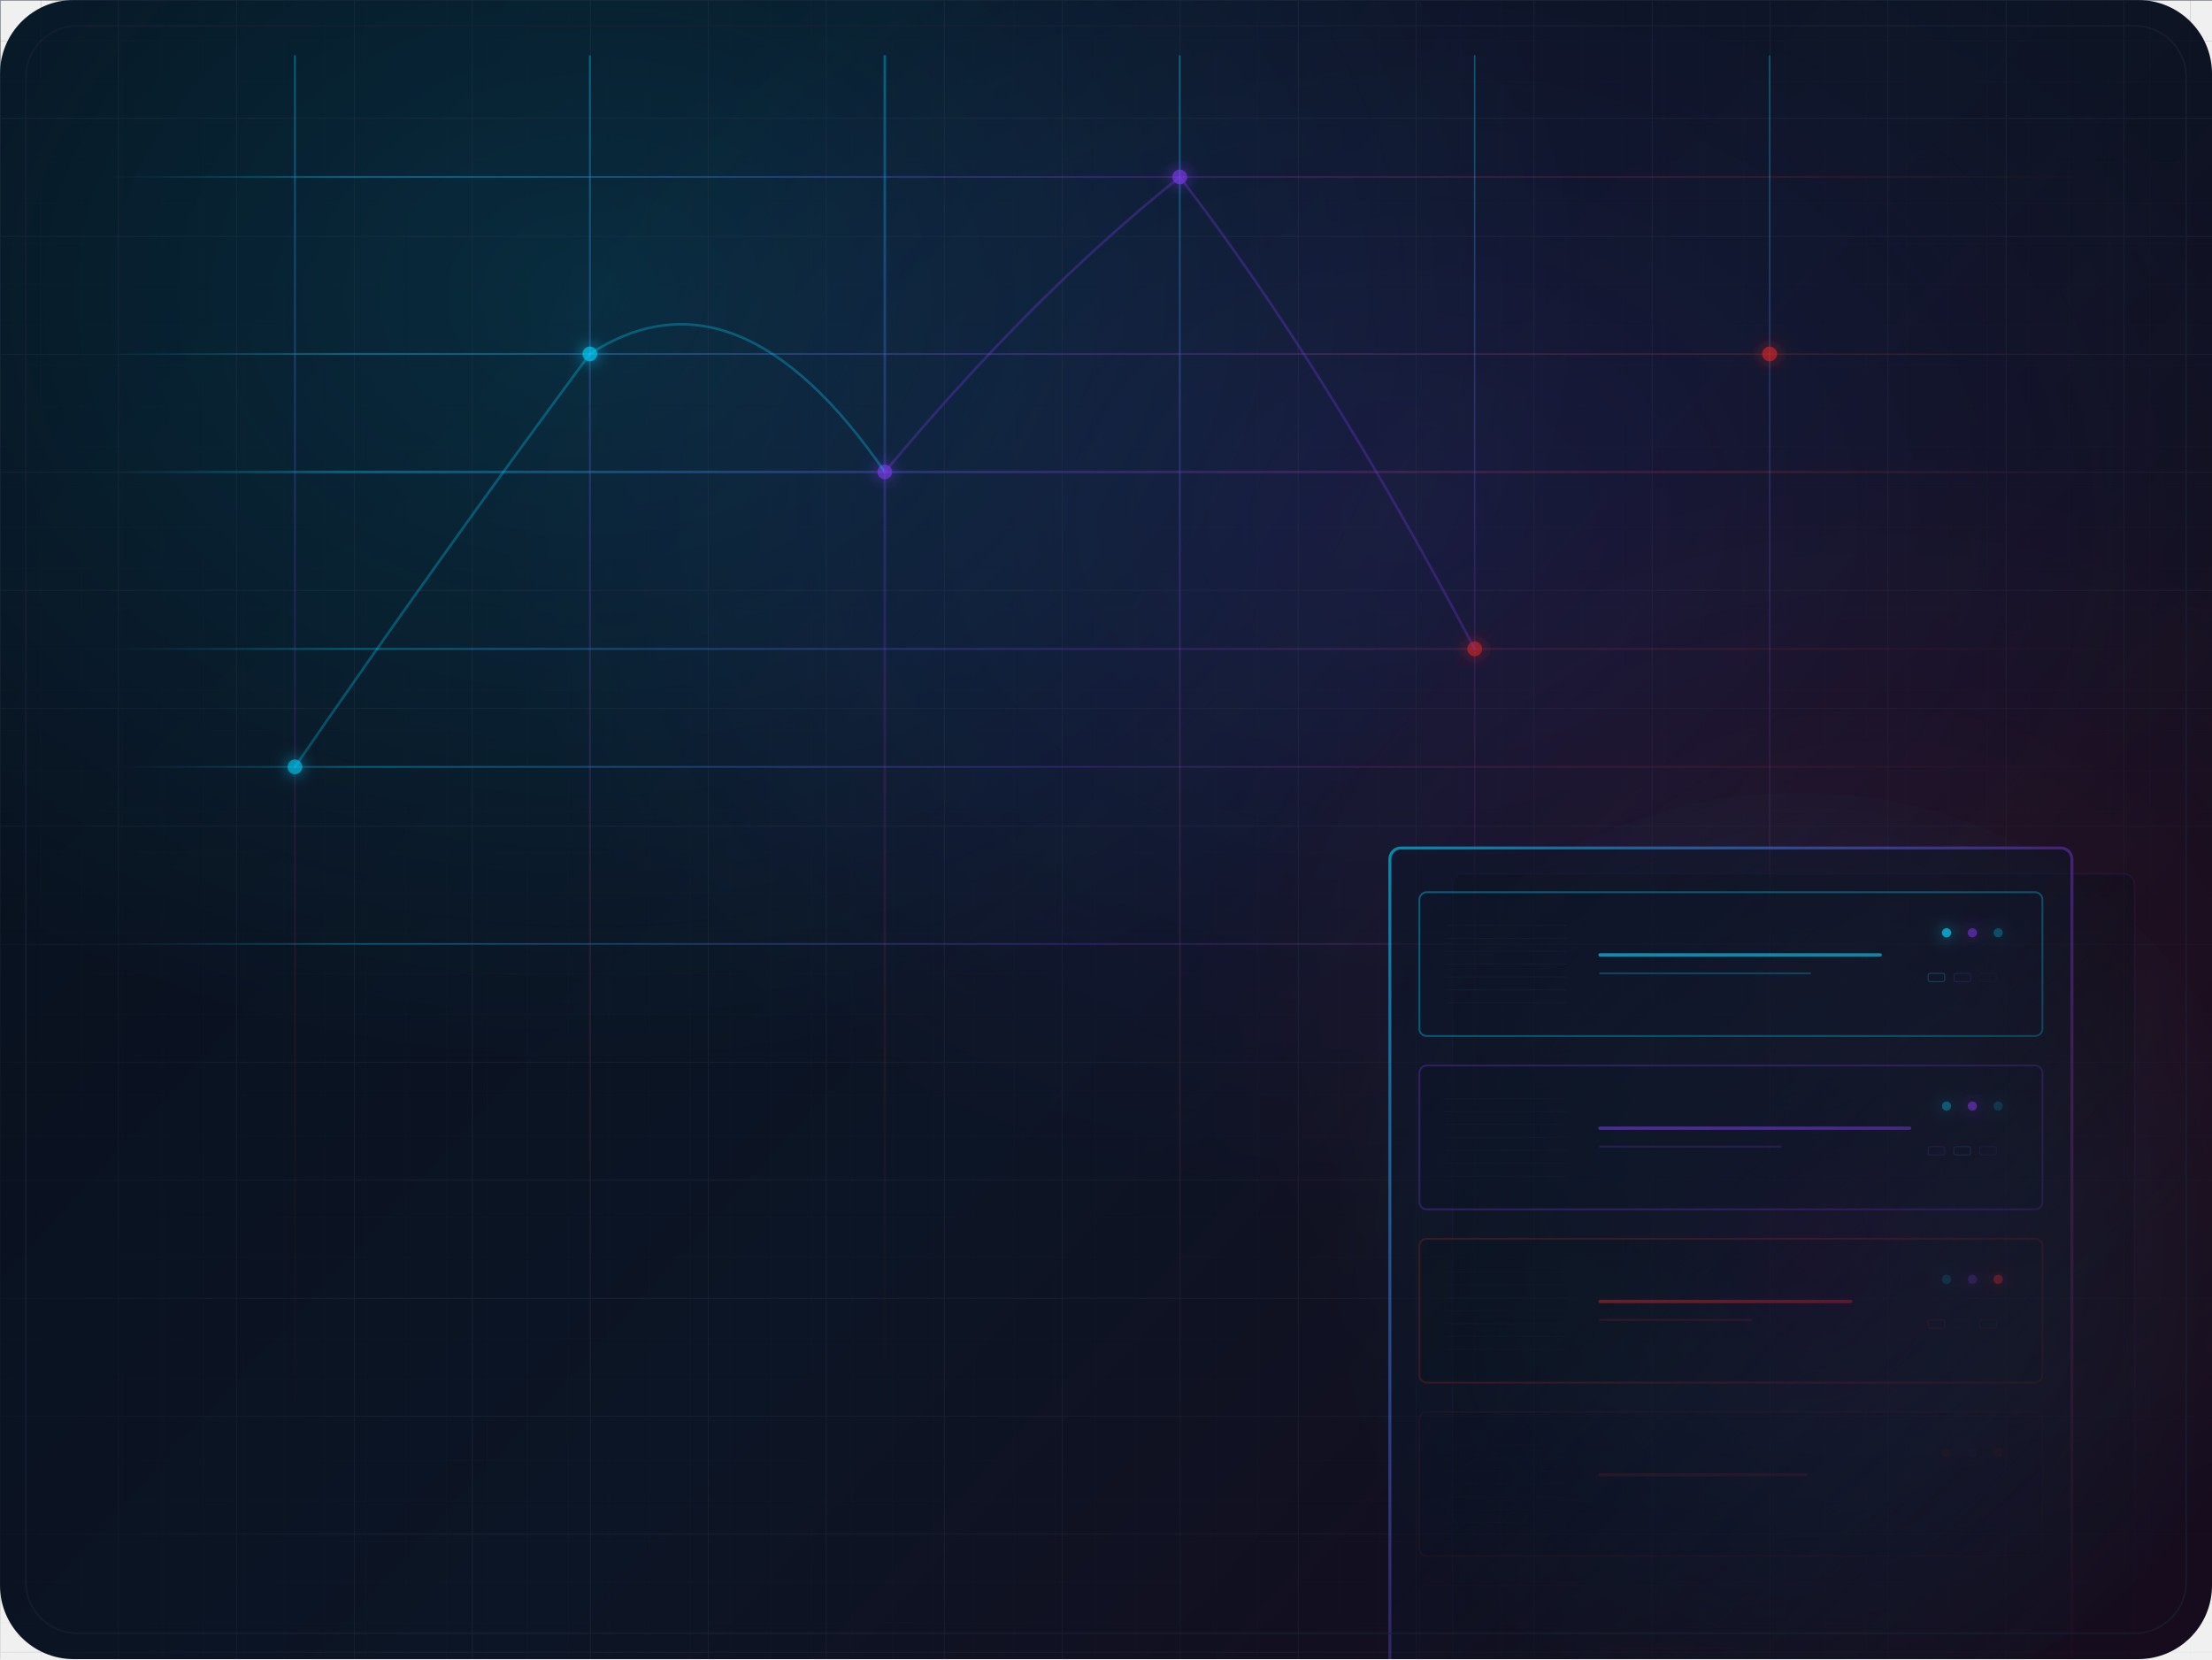
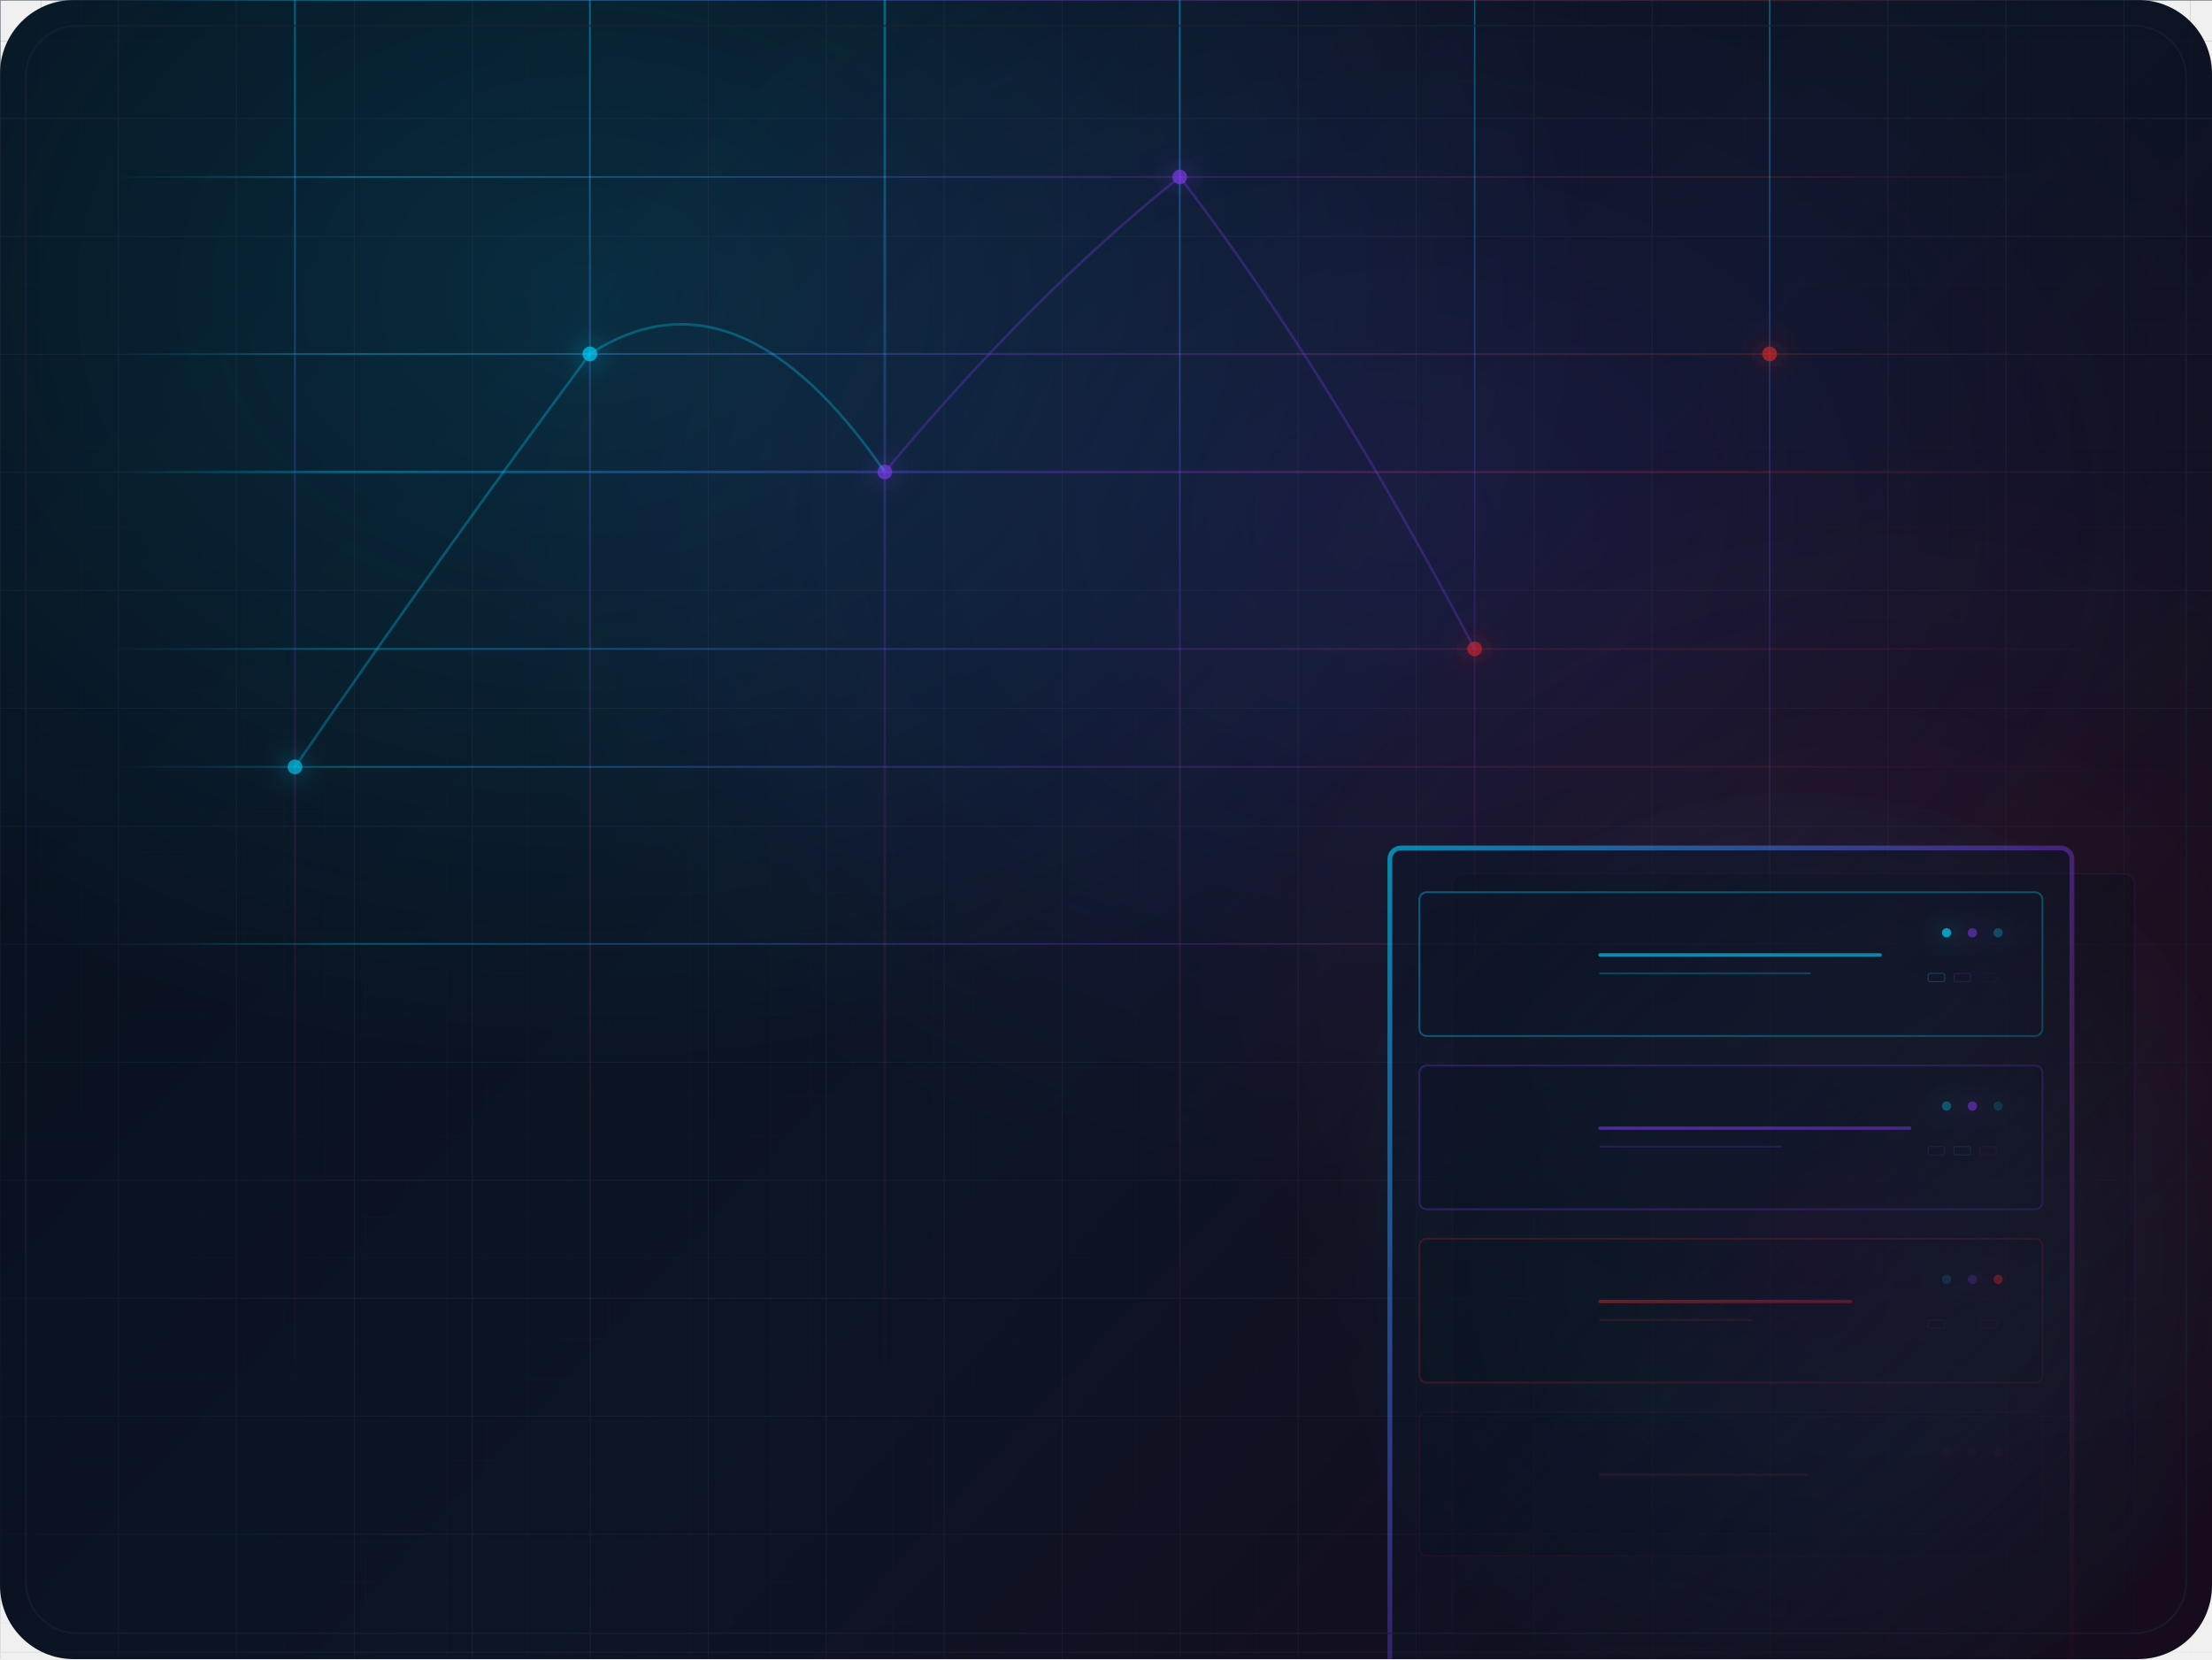
<svg xmlns="http://www.w3.org/2000/svg" width="1200" height="900" viewBox="0 0 1200 900" fill="none">
  <defs>
    <linearGradient id="bg" x1="148" y1="44" x2="1032" y2="850" gradientUnits="userSpaceOnUse">
      <stop offset="0%" stop-color="#08101D" />
      <stop offset="55%" stop-color="#0C1525" />
      <stop offset="100%" stop-color="#160C1D" />
    </linearGradient>
    <radialGradient id="cyanGlow" cx="0" cy="0" r="1" gradientUnits="userSpaceOnUse" gradientTransform="translate(320 160) rotate(90) scale(420 540)">
      <stop offset="0%" stop-color="#00D4FF" stop-opacity="0.14" />
      <stop offset="100%" stop-color="#00D4FF" stop-opacity="0" />
    </radialGradient>
    <radialGradient id="violetGlow" cx="0" cy="0" r="1" gradientUnits="userSpaceOnUse" gradientTransform="translate(760 280) rotate(90) scale(380 500)">
      <stop offset="0%" stop-color="#7C3AED" stop-opacity="0.12" />
      <stop offset="100%" stop-color="#7C3AED" stop-opacity="0" />
    </radialGradient>
    <radialGradient id="redGlow" cx="0" cy="0" r="1" gradientUnits="userSpaceOnUse" gradientTransform="translate(1020 540) rotate(90) scale(300 380)">
      <stop offset="0%" stop-color="#DC2626" stop-opacity="0.08" />
      <stop offset="100%" stop-color="#DC2626" stop-opacity="0" />
    </radialGradient>
    <pattern id="majorGrid" width="64" height="64" patternUnits="userSpaceOnUse">
      <path d="M64 0H0V64" stroke="#2A3548" stroke-opacity="0.55" stroke-width="0.8" />
    </pattern>
    <pattern id="minorGrid" width="22" height="22" patternUnits="userSpaceOnUse">
      <path d="M22 0H0V22" stroke="#1A2235" stroke-opacity="0.4" stroke-width="0.5" />
    </pattern>
    <linearGradient id="gridFadeV" x1="0" y1="0" x2="0" y2="900" gradientUnits="userSpaceOnUse">
      <stop offset="0%" stop-color="white" />
      <stop offset="35%" stop-color="white" stop-opacity="0.85" />
      <stop offset="55%" stop-color="white" stop-opacity="0.45" />
      <stop offset="72%" stop-color="white" stop-opacity="0.12" />
      <stop offset="100%" stop-color="white" stop-opacity="0" />
    </linearGradient>
    <linearGradient id="gridFadeH" x1="0" y1="0" x2="1200" y2="0" gradientUnits="userSpaceOnUse">
      <stop offset="0%" stop-color="white" stop-opacity="0.2" />
      <stop offset="18%" stop-color="white" />
      <stop offset="60%" stop-color="white" stop-opacity="0.7" />
      <stop offset="85%" stop-color="white" stop-opacity="0.25" />
      <stop offset="100%" stop-color="white" stop-opacity="0.08" />
    </linearGradient>
    <mask id="gridMask">
      <rect x="0" y="0" width="1200" height="900" fill="url(#gridFadeV)" />
      <rect x="0" y="0" width="1200" height="900" fill="url(#gridFadeH)" style="mix-blend-mode:multiply" />
    </mask>
    <linearGradient id="brandH" x1="60" y1="0" x2="1140" y2="0" gradientUnits="userSpaceOnUse">
      <stop offset="0%" stop-color="#00D4FF" stop-opacity="0" />
      <stop offset="12%" stop-color="#00D4FF" stop-opacity="0.5" />
      <stop offset="48%" stop-color="#7C3AED" stop-opacity="0.4" />
      <stop offset="82%" stop-color="#DC2626" stop-opacity="0.25" />
      <stop offset="100%" stop-color="#DC2626" stop-opacity="0" />
    </linearGradient>
    <linearGradient id="brandV" x1="0" y1="30" x2="0" y2="780" gradientUnits="userSpaceOnUse">
      <stop offset="0%" stop-color="#00D4FF" stop-opacity="0.55" />
      <stop offset="40%" stop-color="#7C3AED" stop-opacity="0.35" />
      <stop offset="75%" stop-color="#DC2626" stop-opacity="0.15" />
      <stop offset="100%" stop-color="#DC2626" stop-opacity="0" />
    </linearGradient>
    <linearGradient id="rackStroke" x1="0" y1="0" x2="1" y2="1" gradientUnits="objectBoundingBox">
      <stop offset="0%" stop-color="#00D4FF" stop-opacity="0.65" />
      <stop offset="50%" stop-color="#7C3AED" stop-opacity="0.55" />
      <stop offset="100%" stop-color="#DC2626" stop-opacity="0.4" />
    </linearGradient>
    <radialGradient id="serverHalo" cx="0" cy="0" r="1" gradientUnits="userSpaceOnUse" gradientTransform="translate(980 680) rotate(90) scale(280 260)">
      <stop offset="0%" stop-color="#7C3AED" stop-opacity="0.12" />
      <stop offset="50%" stop-color="#00D4FF" stop-opacity="0.06" />
      <stop offset="100%" stop-color="#00D4FF" stop-opacity="0" />
    </radialGradient>
    <linearGradient id="serverMaskG" x1="740" y1="420" x2="1180" y2="900" gradientUnits="userSpaceOnUse">
      <stop offset="0%" stop-color="white" stop-opacity="0.95" />
      <stop offset="45%" stop-color="white" stop-opacity="0.75" />
      <stop offset="75%" stop-color="white" stop-opacity="0.3" />
      <stop offset="100%" stop-color="white" stop-opacity="0" />
    </linearGradient>
    <mask id="serverMask">
      <rect x="0" y="0" width="1200" height="900" fill="black" />
      <rect x="690" y="380" width="520" height="520" rx="8" fill="url(#serverMaskG)" />
    </mask>
    <filter id="dotGlow" x="-200%" y="-200%" width="500%" height="500%">
-       <feGaussianBlur stdDeviation="4" result="b" />
+       <feGaussianBlur stdDeviation="7" result="b" />
      <feMerge>
        <feMergeNode in="b" />
        <feMergeNode in="SourceGraphic" />
      </feMerge>
    </filter>
+     <linearGradient id="edgeFadeLeft" x1="0" y1="0" x2="125" y2="0" gradientUnits="userSpaceOnUse">
+       <stop offset="0%" stop-color="white" stop-opacity="0" />
+       <stop offset="100%" stop-color="white" stop-opacity="1" />
+     </linearGradient>
+     <linearGradient id="edgeFadeTop" x1="0" y1="0" x2="0" y2="50" gradientUnits="userSpaceOnUse">
+       <stop offset="0%" stop-color="white" stop-opacity="0" />
+       <stop offset="100%" stop-color="white" stop-opacity="1" />
+     </linearGradient>
+     <mask id="edgeFadeMask">
+       <rect x="0" y="0" width="1200" height="900" fill="black" />
+       <rect x="0" y="0" width="1200" height="900" fill="white" />
+       <rect x="0" y="0" width="125" height="900" fill="url(#edgeFadeLeft)" />
+       <rect x="0" y="0" width="1200" height="50" fill="url(#edgeFadeTop)" />
+     </mask>
    <style>
      .twinkle{animation:twinkle 3s ease-in-out infinite}
      .twinkle-slow{animation:twinkle 4.8s ease-in-out infinite}
-       .twinkle-fast{animation:twinkle 2s ease-in-out infinite}
+       .twinkle-fast{animation:twinkle 3.2s ease-in-out infinite}
      .twinkle-drift{animation:twinkle 6.5s ease-in-out infinite}
      .pulse-city{animation:twinkle 3.6s ease-in-out infinite}
      .pulse-city-alt{animation:twinkle 5.2s ease-in-out infinite}
-       @keyframes twinkle{0%,100%{opacity:1}50%{opacity:.35}}
+       @keyframes twinkle{0%,100%{opacity:1}50%{opacity:.18}}
    </style>
  </defs>
-   <rect width="1200" height="900" rx="40" fill="url(#bg)" />
-   <rect width="1200" height="900" rx="40" fill="url(#cyanGlow)" />
-   <rect width="1200" height="900" rx="40" fill="url(#violetGlow)" />
-   <rect width="1200" height="900" rx="40" fill="url(#redGlow)" />
-   <g mask="url(#gridMask)">
-     <rect width="1200" height="900" fill="url(#majorGrid)" opacity="0.8" />
-     <rect width="1200" height="900" fill="url(#minorGrid)" opacity="0.6" />
-     <g opacity="0.7">
-       <path d="M60 96H1140" stroke="url(#brandH)" stroke-width="1.0" />
-       <path d="M60 192H1140" stroke="url(#brandH)" stroke-width="1.0" />
-       <path d="M60 256H1140" stroke="url(#brandH)" stroke-width="1.4" />
-       <path d="M60 352H1140" stroke="url(#brandH)" stroke-width="1.0" />
-       <path d="M60 416H1140" stroke="url(#brandH)" stroke-width="1.0" />
-       <path d="M60 512H1140" stroke="url(#brandH)" stroke-width="0.8" />
-     </g>
-     <g opacity="0.65">
-       <path d="M160 30V760" stroke="url(#brandV)" stroke-width="1.0" />
-       <path d="M320 30V760" stroke="url(#brandV)" stroke-width="1.0" />
-       <path d="M480 30V760" stroke="url(#brandV)" stroke-width="1.4" />
-       <path d="M640 30V760" stroke="url(#brandV)" stroke-width="1.0" />
-       <path d="M800 30V760" stroke="url(#brandV)" stroke-width="0.8" />
-       <path d="M960 30V760" stroke="url(#brandV)" stroke-width="0.8" />
-     </g>
-     <g filter="url(#dotGlow)" opacity="0.7">
-       <circle cx="320" cy="192" r="4" fill="#00D4FF" class="pulse-city" />
-       <circle cx="480" cy="256" r="4" fill="#7C3AED" class="pulse-city-alt" />
-       <circle cx="640" cy="96" r="4" fill="#7C3AED" class="twinkle-drift" />
-       <circle cx="800" cy="352" r="4" fill="#DC2626" class="pulse-city" />
-       <circle cx="160" cy="416" r="4" fill="#00D4FF" class="twinkle-slow" />
-       <circle cx="960" cy="192" r="4" fill="#DC2626" class="pulse-city-alt" />
-     </g>
-     <g opacity="0.3" fill="none" stroke-width="1.4" stroke-linecap="round">
-       <path d="M320 192 Q400 140 480 256" stroke="#00D4FF" />
-       <path d="M480 256 Q560 160 640 96" stroke="#7C3AED" />
-       <path d="M640 96 Q720 200 800 352" stroke="#7C3AED" />
-       <path d="M160 416 Q240 300 320 192" stroke="#00D4FF" />
+   <g mask="url(#edgeFadeMask)">
+     <rect width="1200" height="900" rx="40" fill="url(#bg)" />
+     <rect width="1200" height="900" rx="40" fill="url(#cyanGlow)" />
+     <rect width="1200" height="900" rx="40" fill="url(#violetGlow)" />
+     <rect width="1200" height="900" rx="40" fill="url(#redGlow)" />
+     <g mask="url(#gridMask)">
+       <rect width="1200" height="900" fill="url(#majorGrid)" opacity="0.8" />
+       <rect width="1200" height="900" fill="url(#minorGrid)" opacity="0.6" />
+       <g opacity="0.7">
+         <path d="M60 0H1140" stroke="url(#brandH)" stroke-width="1.0" />
+         <path d="M60 96H1140" stroke="url(#brandH)" stroke-width="1.0" />
+         <path d="M60 192H1140" stroke="url(#brandH)" stroke-width="1.0" />
+         <path d="M60 256H1140" stroke="url(#brandH)" stroke-width="1.4" />
+         <path d="M60 352H1140" stroke="url(#brandH)" stroke-width="1.0" />
+         <path d="M60 416H1140" stroke="url(#brandH)" stroke-width="1.0" />
+         <path d="M60 512H1140" stroke="url(#brandH)" stroke-width="0.8" />
+       </g>
+       <g opacity="0.65">
+         <path d="M160 0V760" stroke="url(#brandV)" stroke-width="1.0" />
+         <path d="M320 0V760" stroke="url(#brandV)" stroke-width="1.0" />
+         <path d="M480 0V760" stroke="url(#brandV)" stroke-width="1.4" />
+         <path d="M640 0V760" stroke="url(#brandV)" stroke-width="1.0" />
+         <path d="M800 0V760" stroke="url(#brandV)" stroke-width="0.8" />
+         <path d="M960 0V760" stroke="url(#brandV)" stroke-width="0.8" />
+       </g>
+       <g filter="url(#dotGlow)" opacity="0.7">
+         <circle cx="320" cy="192" r="4" fill="#00D4FF" class="pulse-city" />
+         <circle cx="480" cy="256" r="4" fill="#7C3AED" class="pulse-city-alt" />
+         <circle cx="640" cy="96" r="4" fill="#7C3AED" class="twinkle-drift" />
+         <circle cx="800" cy="352" r="4" fill="#DC2626" class="pulse-city" />
+         <circle cx="160" cy="416" r="4" fill="#00D4FF" class="twinkle-slow" />
+         <circle cx="960" cy="192" r="4" fill="#DC2626" class="pulse-city-alt" />
+       </g>
+       <g opacity="0.3" fill="none" stroke-width="1.4" stroke-linecap="round">
+         <path d="M320 192 Q400 140 480 256" stroke="#00D4FF" />
+         <path d="M480 256 Q560 160 640 96" stroke="#7C3AED" />
+         <path d="M640 96 Q720 200 800 352" stroke="#7C3AED" />
+         <path d="M160 416 Q240 300 320 192" stroke="#00D4FF" />
+       </g>
    </g>
  </g>
  <ellipse cx="976" cy="680" rx="260" ry="250" fill="url(#serverHalo)" />
  <g mask="url(#serverMask)">
    <g transform="translate(740 460)">
      <rect x="48" y="14" width="370" height="500" rx="6" fill="#080E1A" fill-opacity="0.5" stroke="#7C3AED" stroke-opacity="0.15" stroke-width="0.8" />
-       <rect x="14" y="0" width="370" height="500" rx="6" fill="#0C1628" fill-opacity="0.6" stroke="url(#rackStroke)" stroke-width="1.6" />
+       <rect x="14" y="0" width="370" height="500" rx="6" fill="#0C1628" fill-opacity="0.6" stroke="url(#rackStroke)" stroke-width="2.6" />
      <rect x="30" y="24" width="338" height="78" rx="4" fill="#0D1729" fill-opacity="0.6" stroke="#00D4FF" stroke-opacity="0.4" stroke-width="1.0" />
-       <g stroke="#1A2844" stroke-opacity="0.35" stroke-width="0.5">
-         <path d="M44 42H110" />
-         <path d="M44 49H110" />
-         <path d="M44 56H110" />
-         <path d="M44 63H110" />
-         <path d="M44 70H110" />
-         <path d="M44 77H110" />
-         <path d="M44 84H110" />
-       </g>
      <path d="M128 58H280" stroke="#00D4FF" stroke-opacity="0.75" stroke-width="1.8" stroke-linecap="round" />
      <path d="M128 68H242" stroke="#00D4FF" stroke-opacity="0.3" stroke-width="1.0" stroke-linecap="round" />
      <g filter="url(#dotGlow)">
        <circle cx="316" cy="46" r="2.5" fill="#00D4FF" fill-opacity="0.9" class="twinkle-fast" />
        <circle cx="330" cy="46" r="2.5" fill="#7C3AED" fill-opacity="0.7" />
        <circle cx="344" cy="46" r="2.5" fill="#00D4FF" fill-opacity="0.35" />
      </g>
      <rect x="306" y="68" width="9" height="4.5" rx="1" fill="none" stroke="#00D4FF" stroke-opacity="0.35" stroke-width="0.5" />
      <rect x="320" y="68" width="9" height="4.5" rx="1" fill="none" stroke="#7C3AED" stroke-opacity="0.28" stroke-width="0.5" />
      <rect x="334" y="68" width="9" height="4.5" rx="1" fill="none" stroke="#2A3548" stroke-opacity="0.2" stroke-width="0.5" />
      <rect x="30" y="118" width="338" height="78" rx="4" fill="#0B1526" fill-opacity="0.5" stroke="#7C3AED" stroke-opacity="0.35" stroke-width="1.0" />
-       <g stroke="#1A2844" stroke-opacity="0.28" stroke-width="0.5">
-         <path d="M44 136H110" />
-         <path d="M44 143H110" />
-         <path d="M44 150H110" />
-         <path d="M44 157H110" />
-         <path d="M44 164H110" />
-         <path d="M44 171H110" />
-         <path d="M44 178H110" />
-       </g>
      <path d="M128 152H296" stroke="#7C3AED" stroke-opacity="0.7" stroke-width="1.8" stroke-linecap="round" />
      <path d="M128 162H226" stroke="#7C3AED" stroke-opacity="0.28" stroke-width="1.0" stroke-linecap="round" />
      <g filter="url(#dotGlow)">
        <circle cx="316" cy="140" r="2.5" fill="#00D4FF" fill-opacity="0.5" />
        <circle cx="330" cy="140" r="2.5" fill="#7C3AED" fill-opacity="0.85" class="twinkle" />
        <circle cx="344" cy="140" r="2.5" fill="#00D4FF" fill-opacity="0.25" />
      </g>
      <rect x="306" y="162" width="9" height="4.5" rx="1" fill="none" stroke="#7C3AED" stroke-opacity="0.28" stroke-width="0.5" />
      <rect x="320" y="162" width="9" height="4.5" rx="1" fill="none" stroke="#00D4FF" stroke-opacity="0.22" stroke-width="0.5" />
      <rect x="334" y="162" width="9" height="4.5" rx="1" fill="none" stroke="#7C3AED" stroke-opacity="0.2" stroke-width="0.5" />
      <rect x="30" y="212" width="338" height="78" rx="4" fill="#091320" fill-opacity="0.4" stroke="#DC2626" stroke-opacity="0.28" stroke-width="1.0" />
-       <g stroke="#1A2844" stroke-opacity="0.22" stroke-width="0.5">
-         <path d="M44 230H110" />
-         <path d="M44 237H110" />
-         <path d="M44 244H110" />
-         <path d="M44 251H110" />
-         <path d="M44 258H110" />
-         <path d="M44 265H110" />
-         <path d="M44 272H110" />
-       </g>
      <path d="M128 246H264" stroke="#DC2626" stroke-opacity="0.6" stroke-width="1.8" stroke-linecap="round" />
      <path d="M128 256H210" stroke="#DC2626" stroke-opacity="0.22" stroke-width="1.0" stroke-linecap="round" />
      <g filter="url(#dotGlow)">
        <circle cx="316" cy="234" r="2.5" fill="#00D4FF" fill-opacity="0.25" />
        <circle cx="330" cy="234" r="2.5" fill="#7C3AED" fill-opacity="0.45" />
        <circle cx="344" cy="234" r="2.5" fill="#DC2626" fill-opacity="0.8" class="twinkle-slow" />
      </g>
      <rect x="306" y="256" width="9" height="4.5" rx="1" fill="none" stroke="#DC2626" stroke-opacity="0.25" stroke-width="0.5" />
      <rect x="320" y="256" width="9" height="4.5" rx="1" fill="none" stroke="#2A3548" stroke-opacity="0.15" stroke-width="0.5" />
      <rect x="334" y="256" width="9" height="4.5" rx="1" fill="none" stroke="#DC2626" stroke-opacity="0.18" stroke-width="0.5" />
      <rect x="30" y="306" width="338" height="78" rx="4" fill="#081020" fill-opacity="0.22" stroke="#DC2626" stroke-opacity="0.12" stroke-width="0.8" />
-       <g stroke="#1A2844" stroke-opacity="0.12" stroke-width="0.5">
-         <path d="M44 324H110" />
-         <path d="M44 331H110" />
-         <path d="M44 338H110" />
-         <path d="M44 345H110" />
-         <path d="M44 352H110" />
-         <path d="M44 359H110" />
-         <path d="M44 366H110" />
-       </g>
      <path d="M128 340H240" stroke="#DC2626" stroke-opacity="0.22" stroke-width="1.6" stroke-linecap="round" />
      <g filter="url(#dotGlow)" opacity="0.4">
        <circle cx="316" cy="328" r="2.5" fill="#DC2626" fill-opacity="0.3" />
        <circle cx="330" cy="328" r="2.5" fill="#7C3AED" fill-opacity="0.22" />
        <circle cx="344" cy="328" r="2.5" fill="#DC2626" fill-opacity="0.4" />
      </g>
      <rect x="30" y="400" width="338" height="78" rx="4" fill="none" stroke="#DC2626" stroke-opacity="0.05" stroke-width="0.6" />
      <path d="M128 434H200" stroke="#DC2626" stroke-opacity="0.08" stroke-width="1.2" stroke-linecap="round" />
      <path d="M30 488H180" stroke="url(#rackStroke)" stroke-opacity="0.15" stroke-width="0.8" stroke-linecap="round" />
    </g>
  </g>
  <rect x="14" y="14" width="1172" height="872" rx="28" stroke="#1A2235" stroke-opacity="0.6" stroke-width="1" />
</svg>
